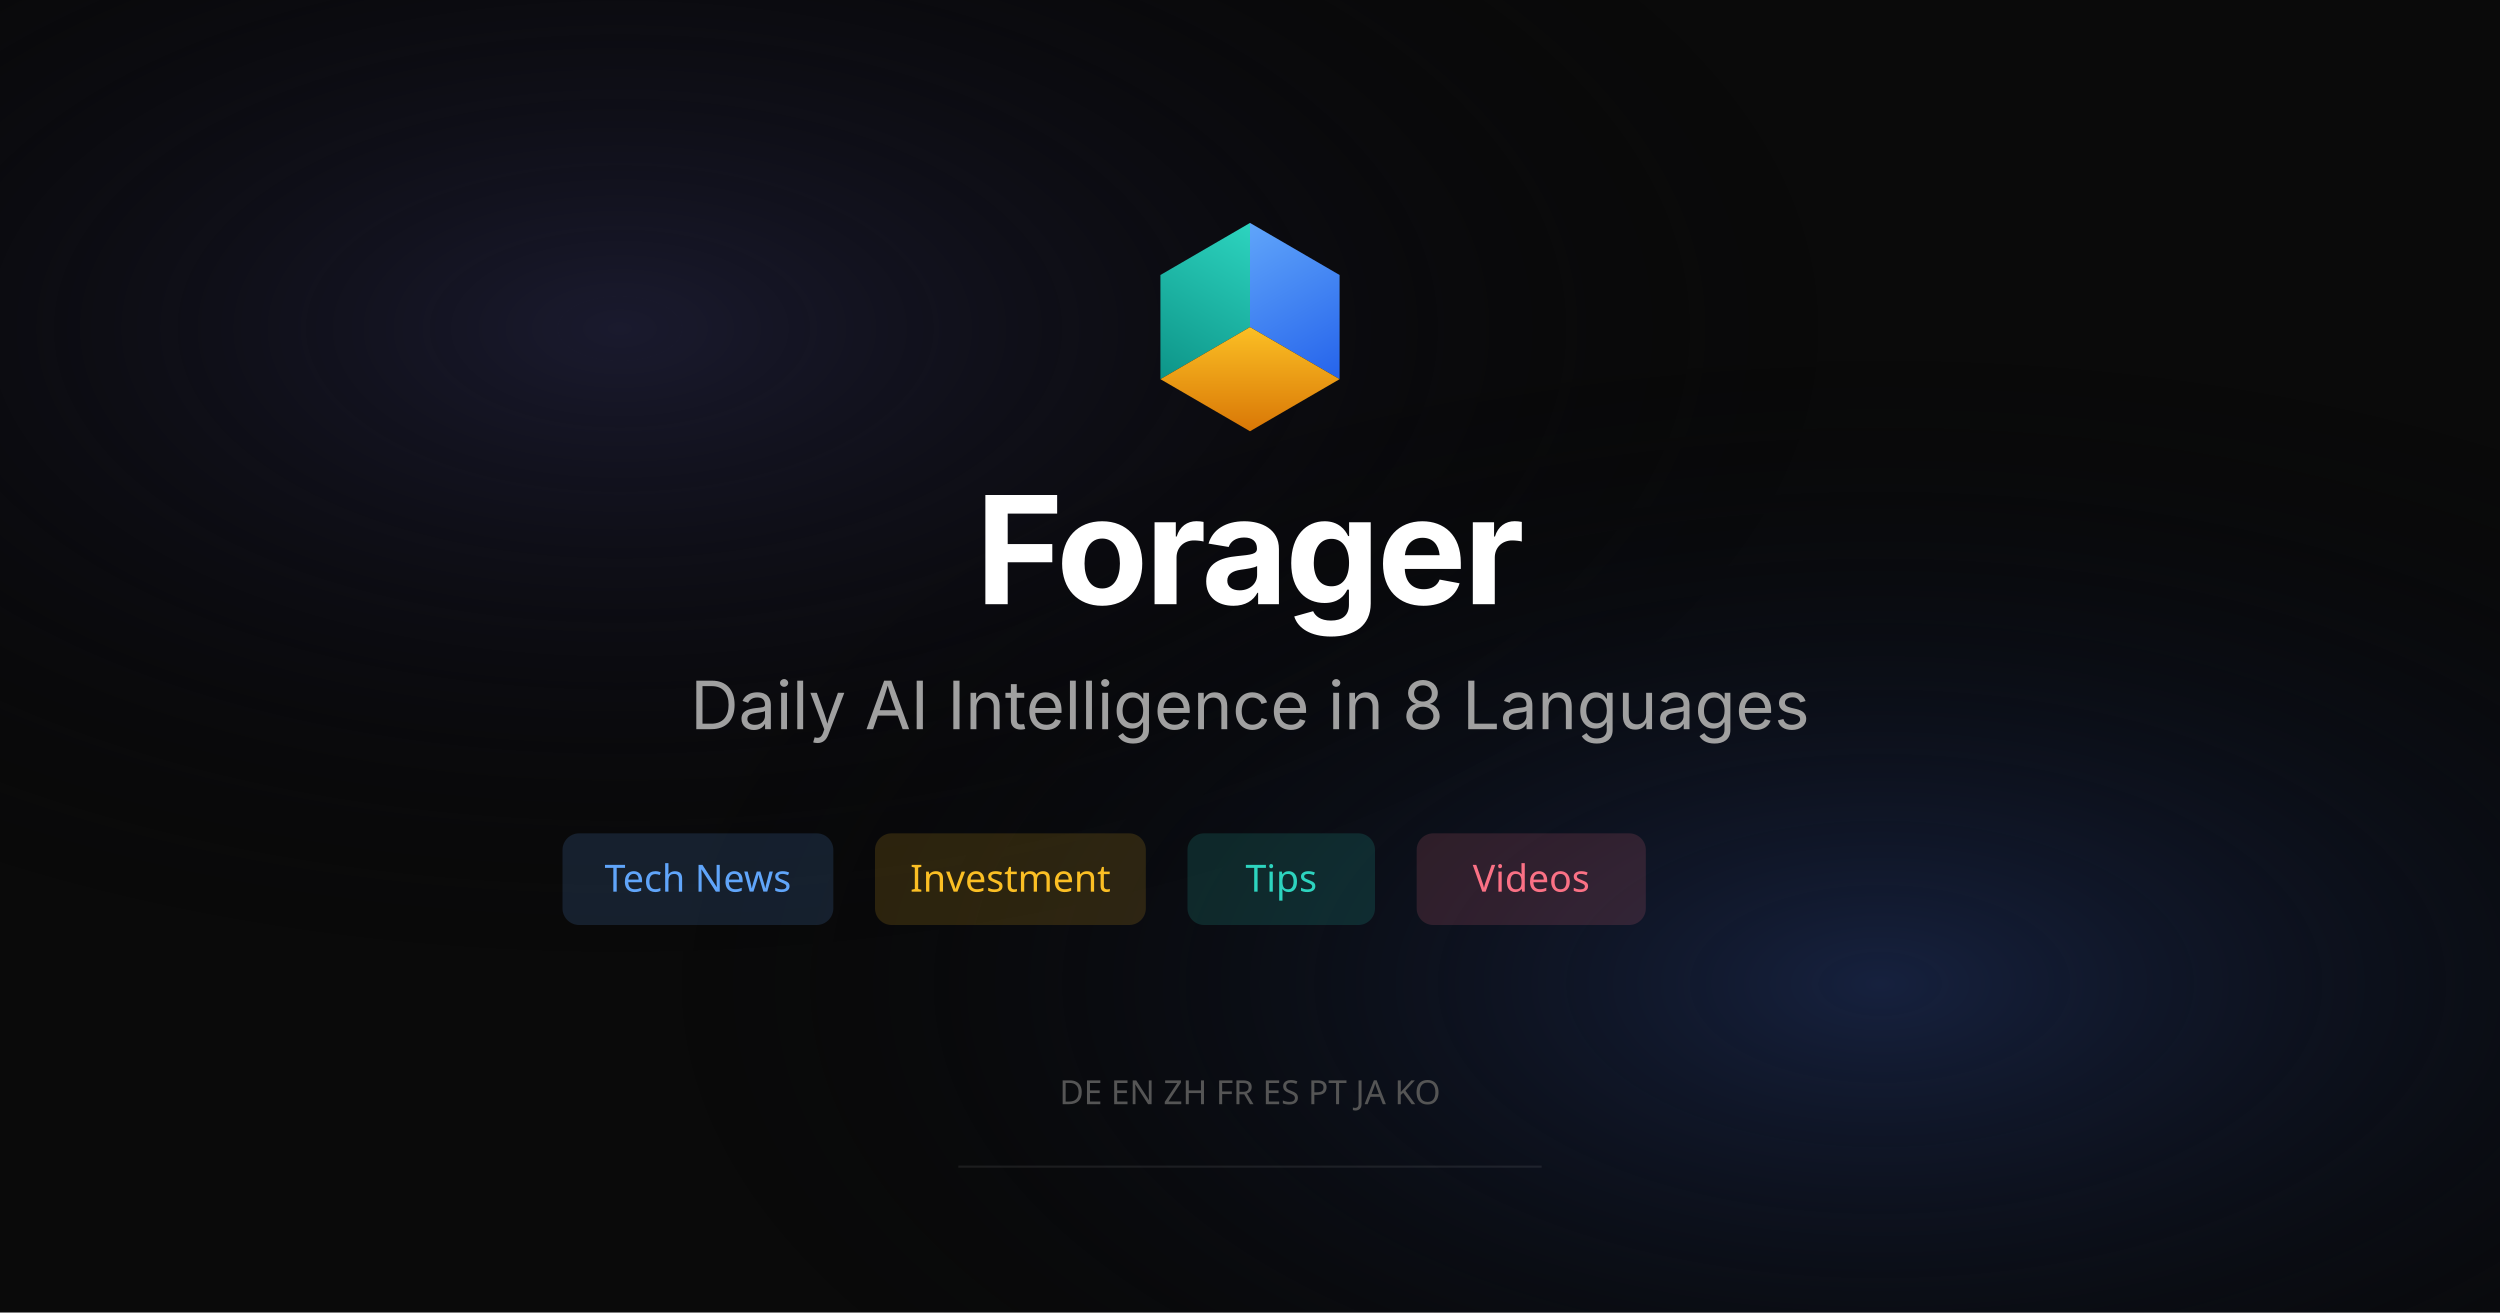
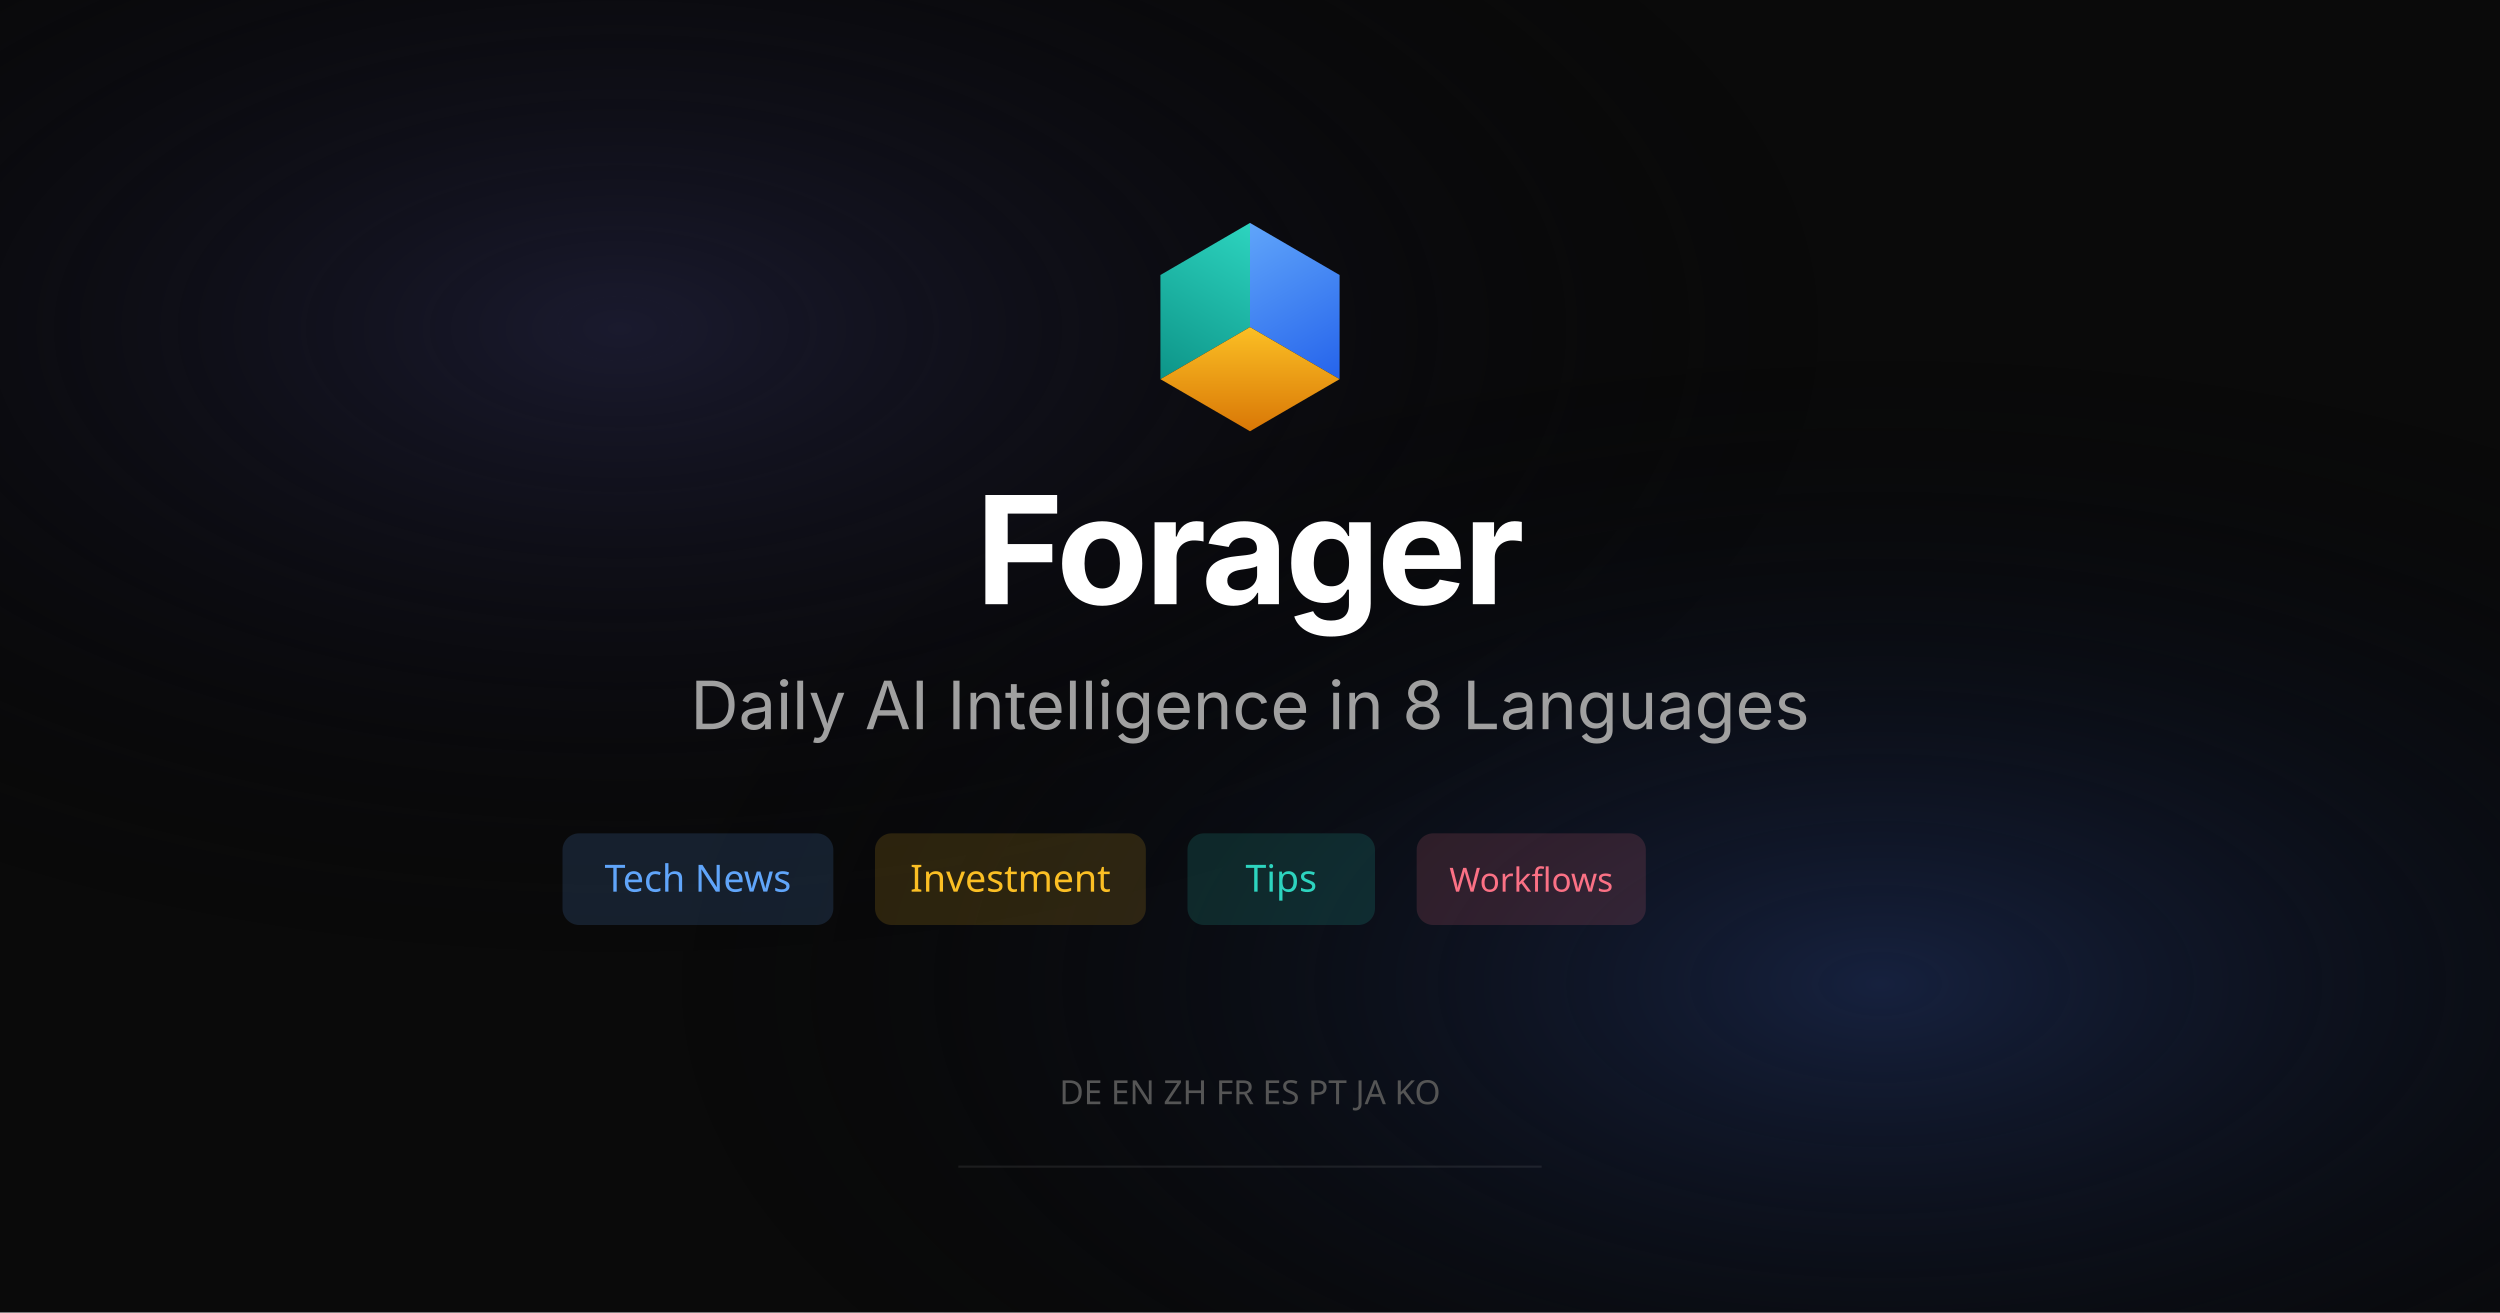
<svg xmlns="http://www.w3.org/2000/svg" width="1200" height="630" viewBox="0 0 1200 630" fill="none">
  <defs>
    <radialGradient id="bg1" cx="25%" cy="25%" r="50%">
      <stop offset="0%" stop-color="#1a1a2e" />
      <stop offset="100%" stop-color="transparent" />
    </radialGradient>
    <radialGradient id="bg2" cx="75%" cy="75%" r="50%">
      <stop offset="0%" stop-color="#16213e" />
      <stop offset="100%" stop-color="transparent" />
    </radialGradient>
  </defs>
  <rect width="1200" height="630" fill="#0a0a0a" />
  <rect width="1200" height="630" fill="url(#bg1)" />
  <rect width="1200" height="630" fill="url(#bg2)" />
  <defs>
    <linearGradient id="og-r" x1="600" y1="107" x2="643" y2="182" gradientUnits="userSpaceOnUse">
      <stop offset="0%" stop-color="#60A5FA" />
      <stop offset="100%" stop-color="#2563EB" />
    </linearGradient>
    <linearGradient id="og-l" x1="600" y1="107" x2="557" y2="182" gradientUnits="userSpaceOnUse">
      <stop offset="0%" stop-color="#2DD4BF" />
      <stop offset="100%" stop-color="#0D9488" />
    </linearGradient>
    <linearGradient id="og-b" x1="600" y1="157" x2="600" y2="207" gradientUnits="userSpaceOnUse">
      <stop offset="0%" stop-color="#FBBF24" />
      <stop offset="100%" stop-color="#D97706" />
    </linearGradient>
  </defs>
  <polygon points="600,157 600,107 643,132 643,182" fill="url(#og-r)" />
  <polygon points="600,157 600,107 557,132 557,182" fill="url(#og-l)" />
  <polygon points="600,157 643,182 600,207 557,182" fill="url(#og-b)" />
  <text x="600" y="290" text-anchor="middle" font-family="system-ui, -apple-system, sans-serif" font-size="72" font-weight="700" fill="white" letter-spacing="-0.02em">Forager</text>
  <text x="600" y="350" text-anchor="middle" font-family="system-ui, -apple-system, sans-serif" font-size="32" fill="#a0a0a0">Daily AI Intelligence in 8 Languages</text>
  <g transform="translate(270, 400)">
    <rect x="0" y="0" width="130" height="44" rx="8" fill="rgba(96,165,250,0.15)" />
    <text x="65" y="28" text-anchor="middle" font-family="system-ui, sans-serif" font-size="18" fill="#60A5FA">Tech News</text>
  </g>
  <g transform="translate(420, 400)">
    <rect x="0" y="0" width="130" height="44" rx="8" fill="rgba(251,191,36,0.15)" />
    <text x="65" y="28" text-anchor="middle" font-family="system-ui, sans-serif" font-size="18" fill="#FBBF24">Investment</text>
  </g>
  <g transform="translate(570, 400)">
    <rect x="0" y="0" width="90" height="44" rx="8" fill="rgba(45,212,191,0.15)" />
    <text x="45" y="28" text-anchor="middle" font-family="system-ui, sans-serif" font-size="18" fill="#2DD4BF">Tips</text>
  </g>
  <g transform="translate(680, 400)">
    <rect x="0" y="0" width="110" height="44" rx="8" fill="rgba(251,113,133,0.15)" />
-     <text x="55" y="28" text-anchor="middle" font-family="system-ui, sans-serif" font-size="18" fill="#FB7185">Videos</text>
+     <text x="55" y="28" text-anchor="middle" font-family="system-ui, sans-serif" font-size="16" fill="#FB7185">Workflows</text>
  </g>
  <text x="600" y="530" text-anchor="middle" font-family="system-ui, sans-serif" font-size="16" fill="#555">DE  EN  ZH  FR  ES  PT  JA  KO</text>
  <line x1="460" y1="560" x2="740" y2="560" stroke="rgba(255,255,255,0.08)" stroke-width="1" />
</svg>
